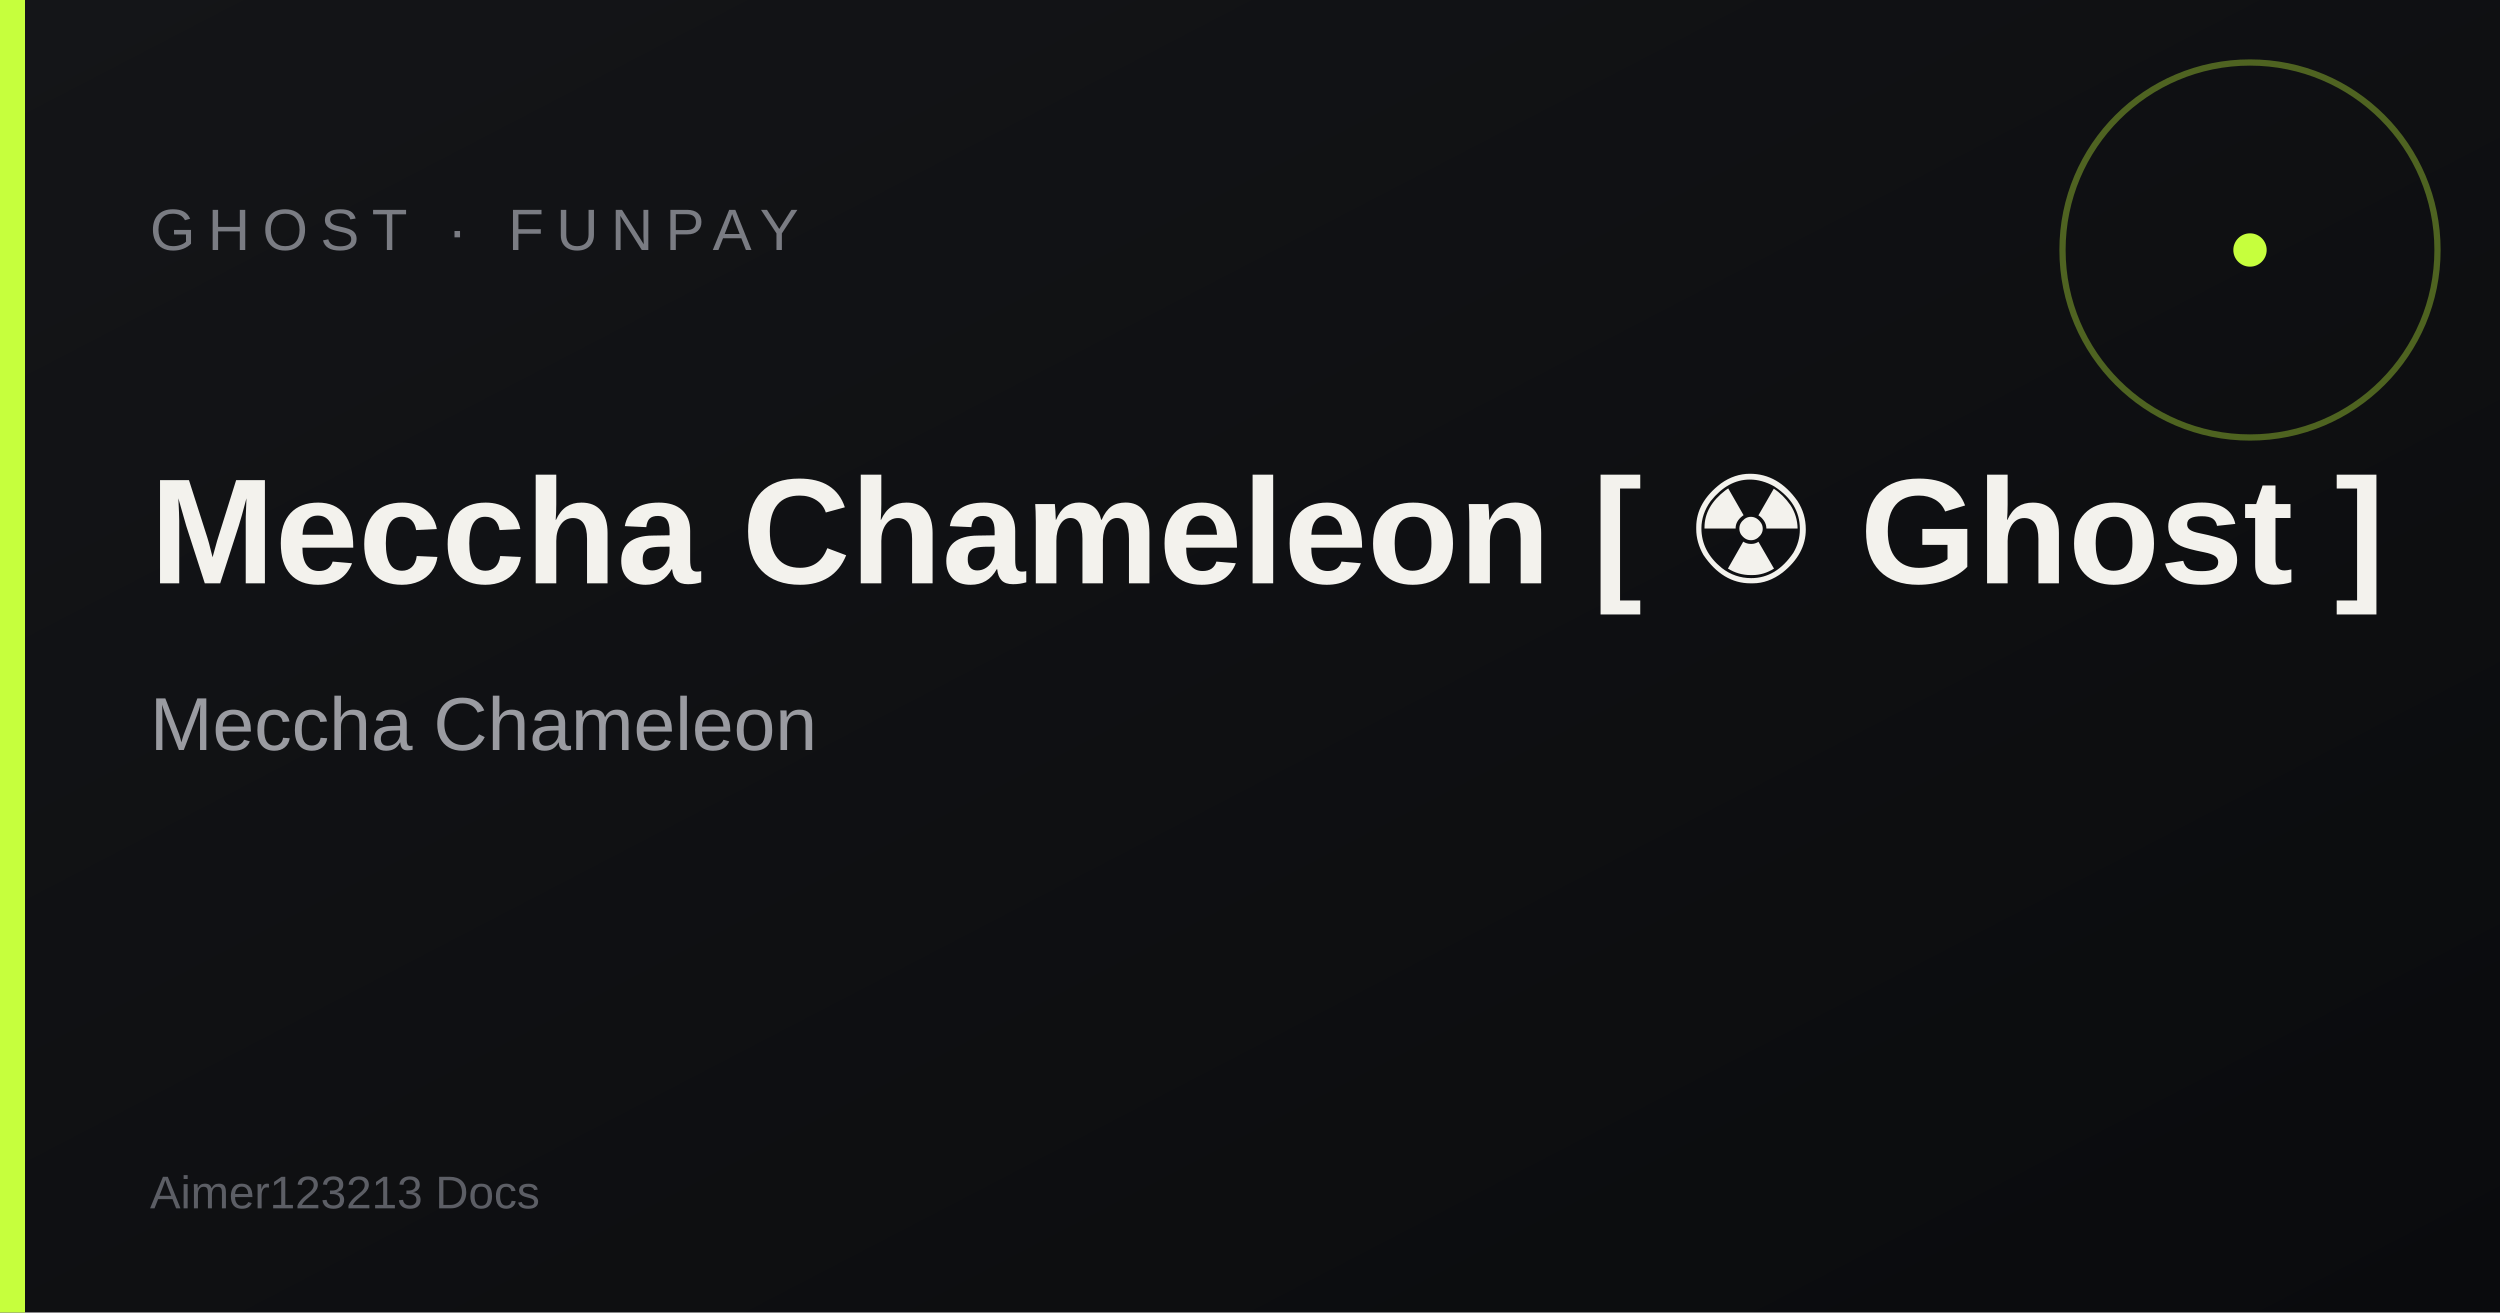
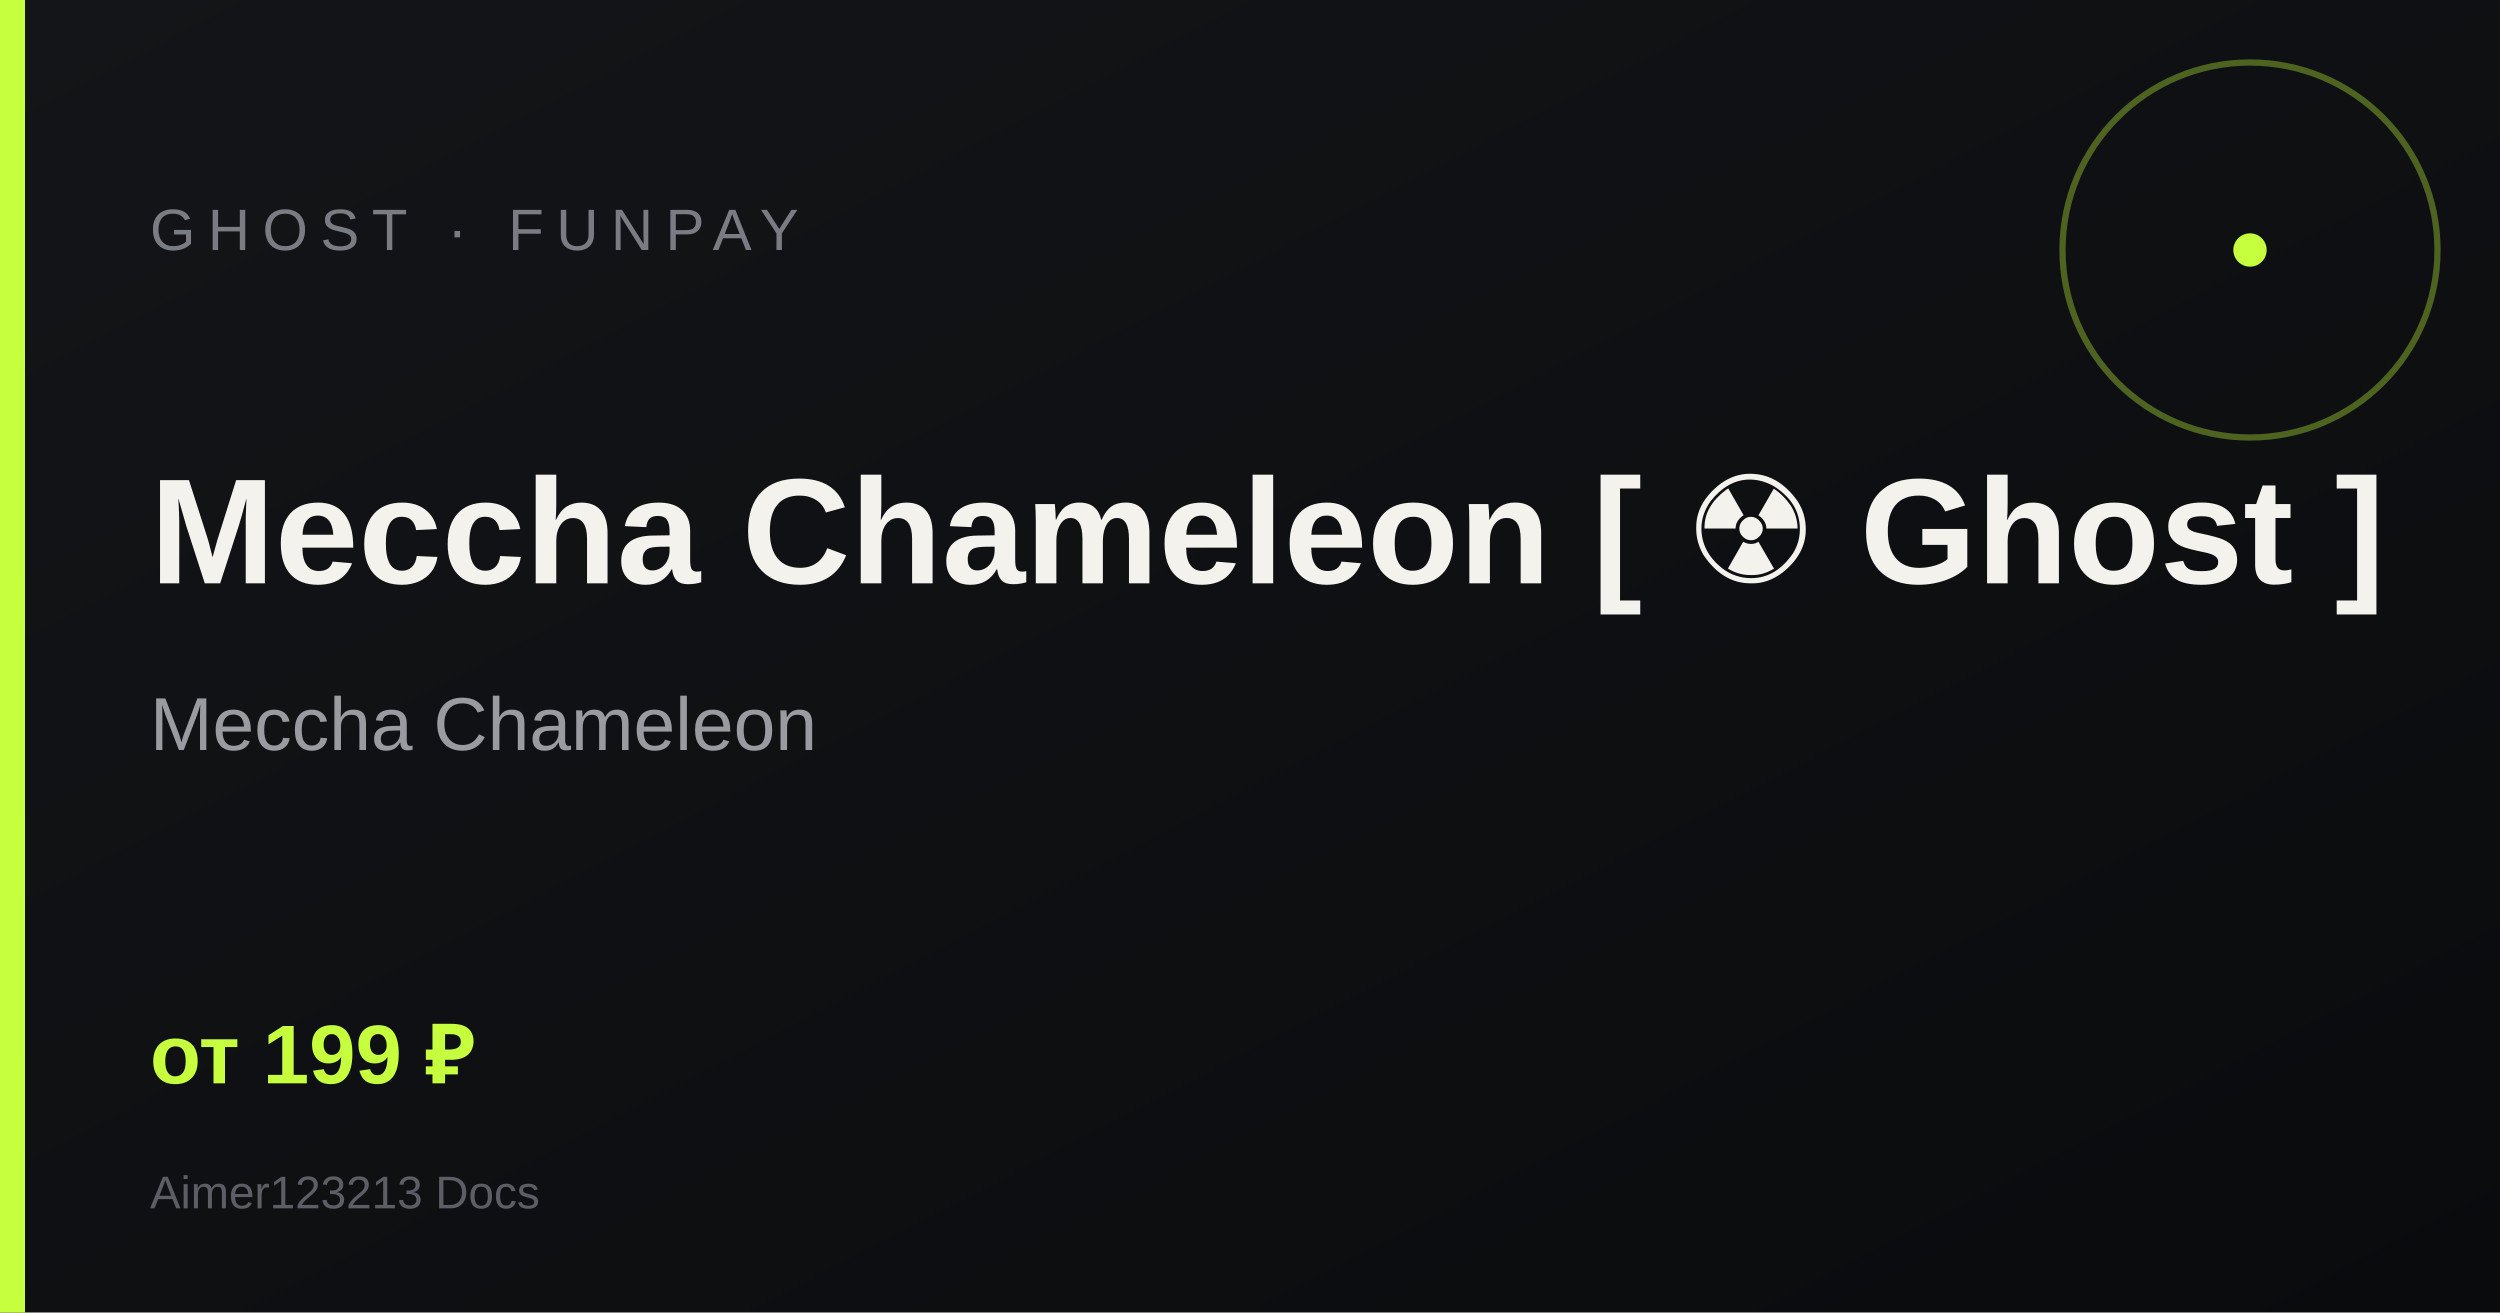
<svg xmlns="http://www.w3.org/2000/svg" width="1200" height="630" viewBox="0 0 1200 630">
  <defs>
    <linearGradient id="g" x1="0" y1="0" x2="1" y2="1">
      <stop offset="0%" stop-color="#141518" />
      <stop offset="100%" stop-color="#0a0b0d" />
    </linearGradient>
  </defs>
  <rect width="1200" height="630" fill="url(#g)" />
  <rect x="0" y="0" width="12" height="630" fill="#c6ff3d" />
  <circle cx="1080" cy="120" r="90" fill="none" stroke="#c6ff3d" stroke-width="3" opacity=".35" />
  <circle cx="1080" cy="120" r="8" fill="#c6ff3d" />
  <text x="72" y="120" fill="#7a7c83" font-family="Arial, sans-serif" font-size="28" letter-spacing="6">GHOST · FUNPAY</text>
  <text x="72" y="280" fill="#f3f2ed" font-family="Arial, sans-serif" font-size="72" font-weight="700">Meccha Chameleon [ ☢ Ghost ]</text>
  <text x="72" y="360" fill="#9a9ba1" font-family="Arial, sans-serif" font-size="36">Meccha Chameleon</text>
-   <text x="72" y="520" fill="#c6ff3d" font-family="Arial, sans-serif" font-size="40" font-weight="700" />
+   <text x="72" y="520" fill="#c6ff3d" font-family="Arial, sans-serif" font-size="40" font-weight="700">от 199 ₽</text>
  <text x="72" y="580" fill="#5c5e65" font-family="Arial, sans-serif" font-size="22">Aimer123213 Docs</text>
</svg>
